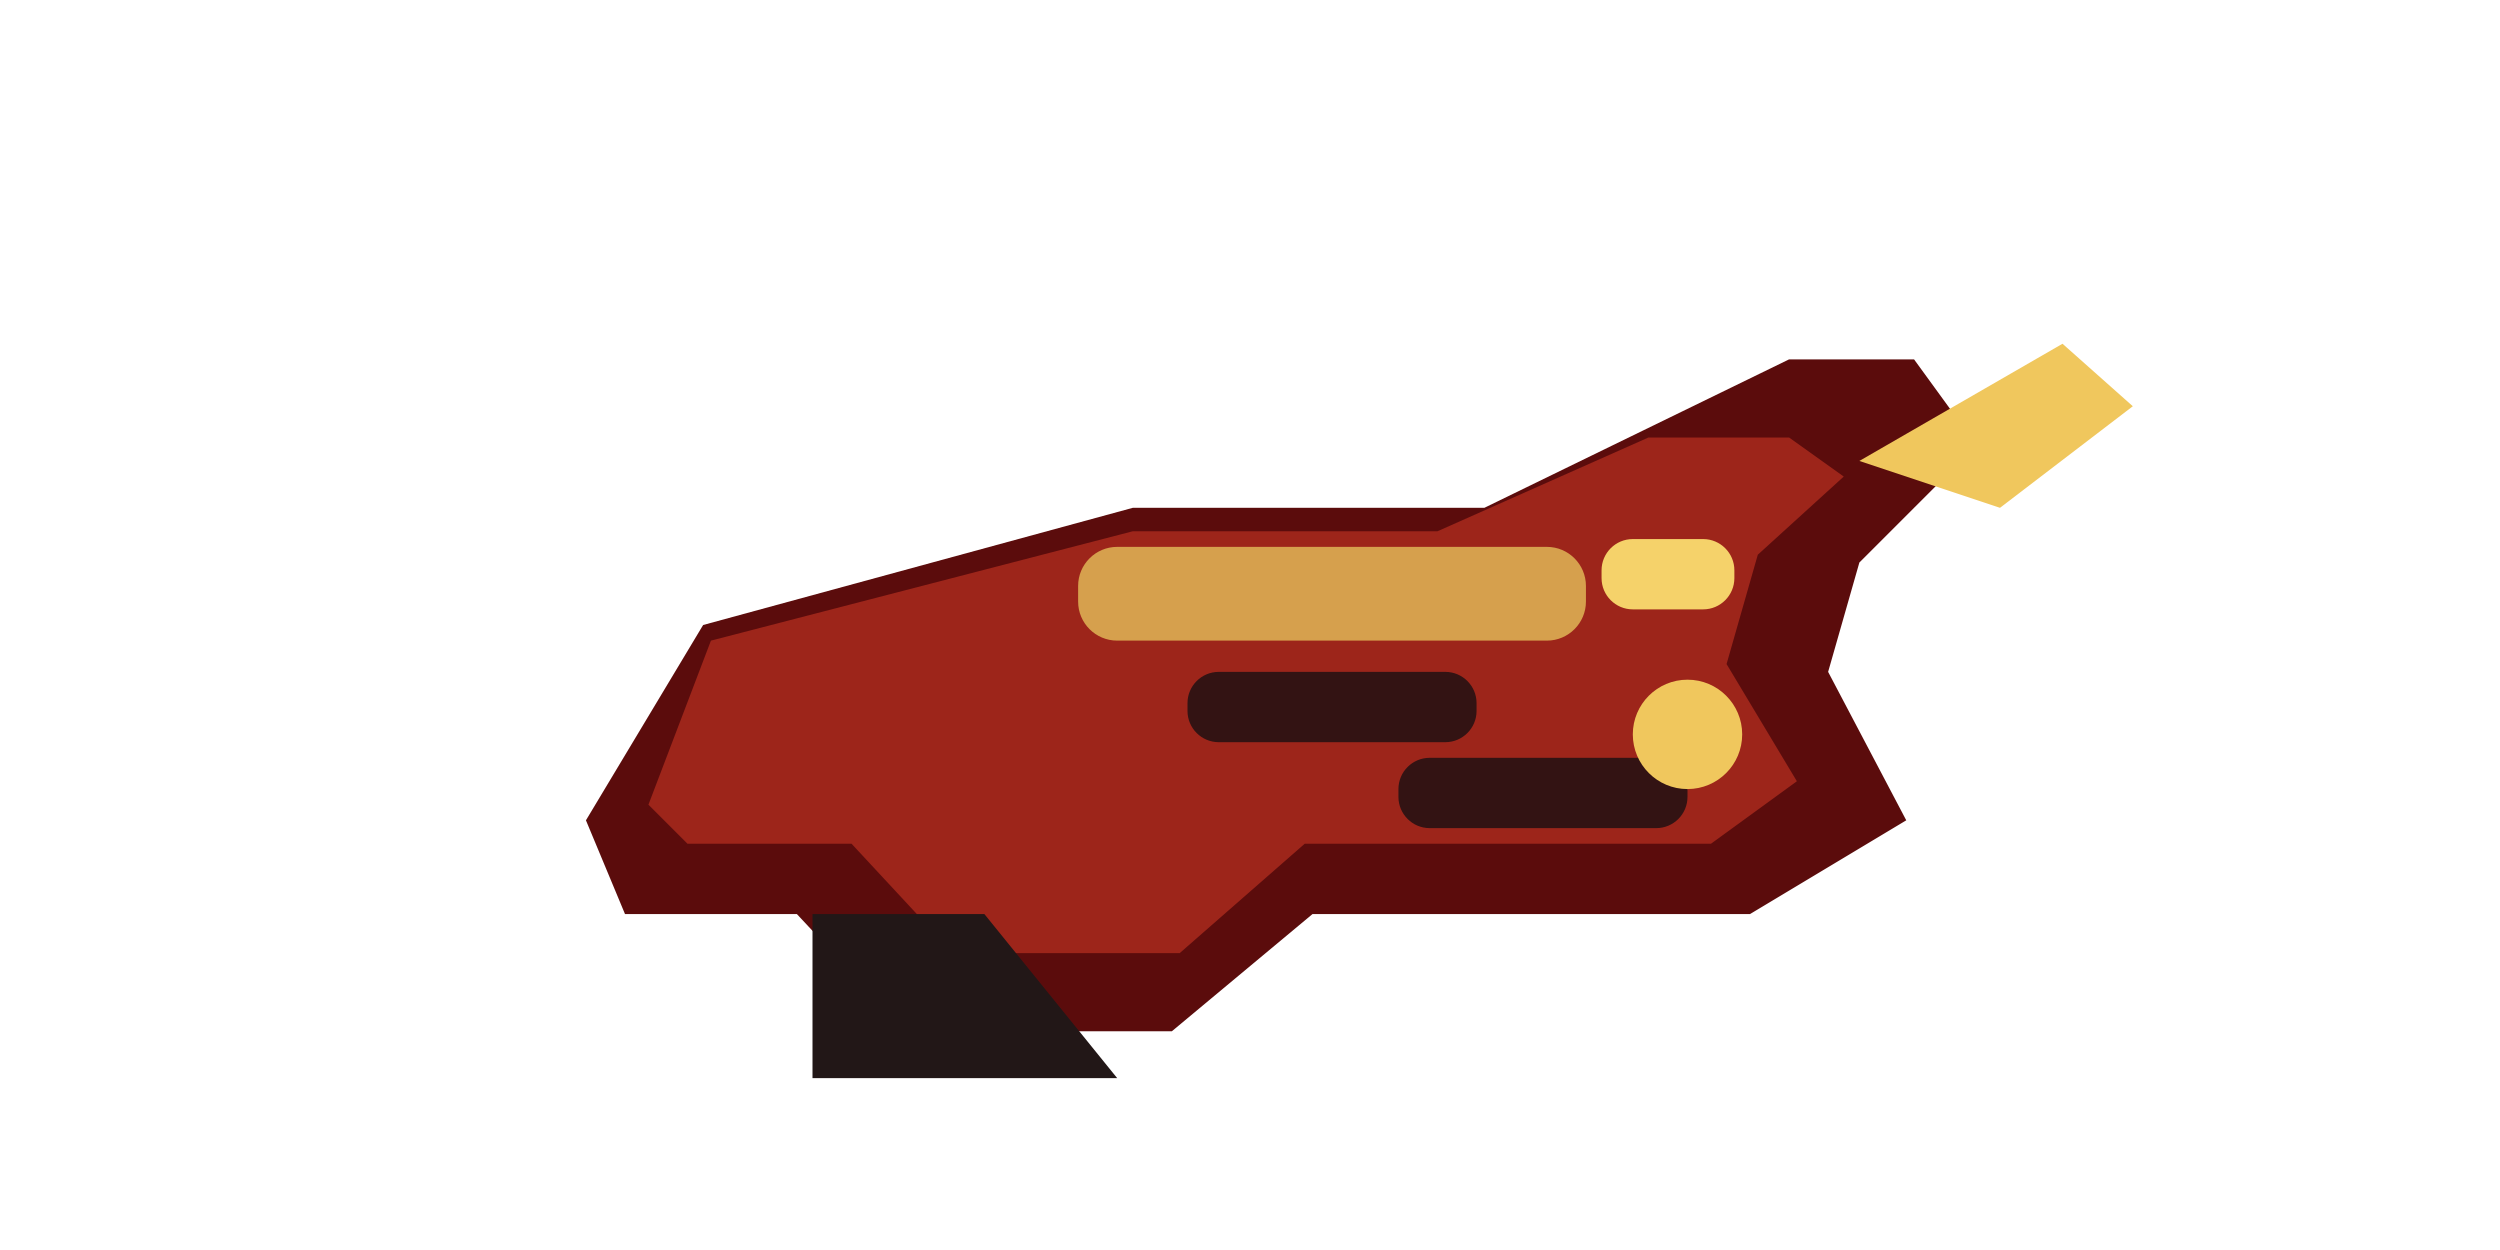
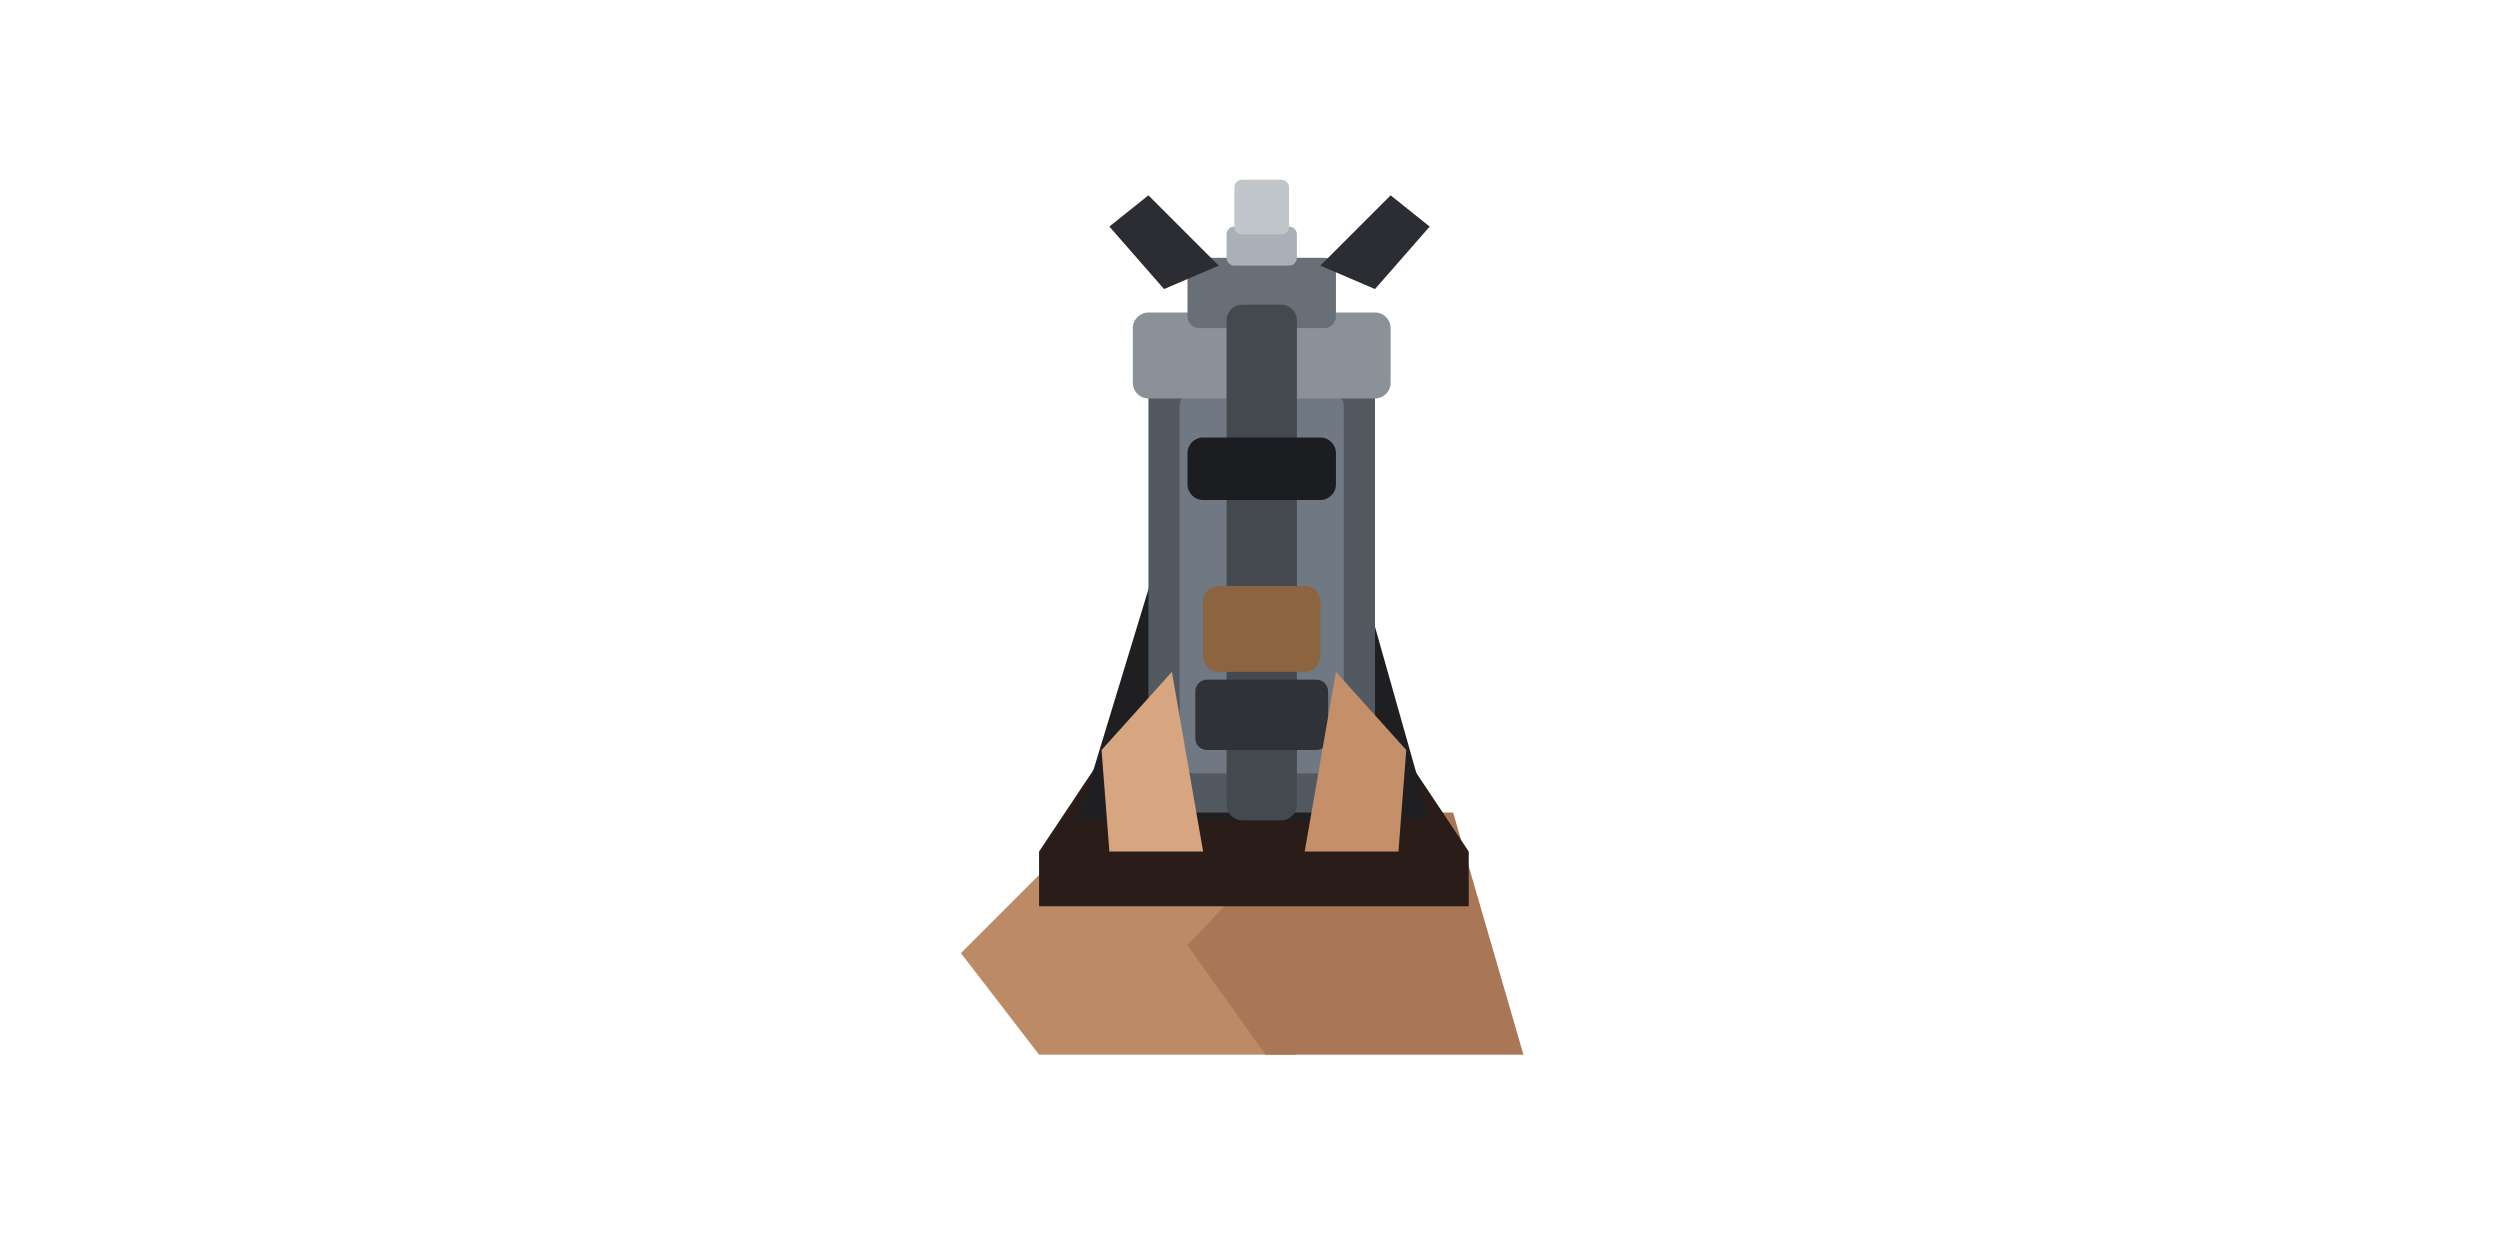
<svg xmlns="http://www.w3.org/2000/svg" width="640" height="320" viewBox="0 0 640 320">
-   <g transform="translate(120 40)">
-     <path d="M30 170 L60 120 L170 90 L260 90 L338 52 L370 52 L386 74 L356 104 L348 132 L368 170 L328 194 L216 194 L180 224 L112 224 L84 194 L40 194 Z" fill="#5b0c0c" />
-     <path d="M62 124 L170 96 L248 96 L302 72 L338 72 L352 82 L330 102 L322 130 L340 160 L318 176 L214 176 L182 204 L124 204 L98 176 L56 176 L46 166 Z" fill="#9d251a" />
-     <rect x="156" y="100" width="130" height="24" rx="10" fill="#d6a04d" />
-     <rect x="184" y="132" width="74" height="18" rx="8" fill="#331313" />
-     <rect x="238" y="154" width="74" height="18" rx="8" fill="#331313" />
-     <path d="M88 194 L132 194 L166 236 L88 236 Z" fill="#221717" />
-     <rect x="290" y="98" width="34" height="18" rx="8" fill="#f5d26a" />
-     <circle cx="312" cy="148" r="14" fill="#f0c75d" />
-     <path d="M356 78 L408 48 L426 64 L392 90 Z" fill="#f0c75d" />
+   <g transform="translate(0 4)">
+     <path d="M246 240 L282 204 L318 204 L332 266 L266 266 Z" fill="#bc8b66" />
+     <path d="M304 238 L336 204 L372 204 L390 266 L324 266 Z" fill="#a97656" />
+     <path d="M266 214 L286 184 L356 184 L376 214 L376 228 L266 228 Z" fill="#2a1d19" />
+     <path d="M276 206 L304 114 L340 114 L366 206 Z" fill="#1f1f22" />
+     <rect x="294" y="88" width="58" height="116" rx="6" fill="#535961" />
+     <rect x="302" y="96" width="42" height="98" rx="4" fill="#707883" />
+     <rect x="290" y="76" width="66" height="22" rx="4" fill="#8a9198" />
+     <rect x="304" y="62" width="38" height="18" rx="3" fill="#686f77" />
+     <path d="M298 70 L284 54 L294 46 L312 64 Z" fill="#2b2d32" />
+     <path d="M352 70 L366 54 L356 46 L338 64 Z" fill="#2b2d32" />
+     <rect x="314" y="74" width="18" height="132" rx="4" fill="#444950" />
+     <rect x="304" y="108" width="38" height="16" rx="4" fill="#1b1d20" />
+     <rect x="308" y="146" width="30" height="22" rx="4" fill="#8c643f" />
+     <rect x="306" y="170" width="34" height="18" rx="3" fill="#2f3338" />
+     <rect x="314" y="54" width="18" height="10" rx="2" fill="#aab0b8" />
+     <rect x="316" y="42" width="14" height="14" rx="2" fill="#c1c6cb" />
+     <path d="M282 188 L300 168 L308 214 L284 214 Z" fill="#d7a680" />
+     <path d="M360 188 L342 168 L334 214 L358 214 Z" fill="#c48f69" />
  </g>
</svg>
